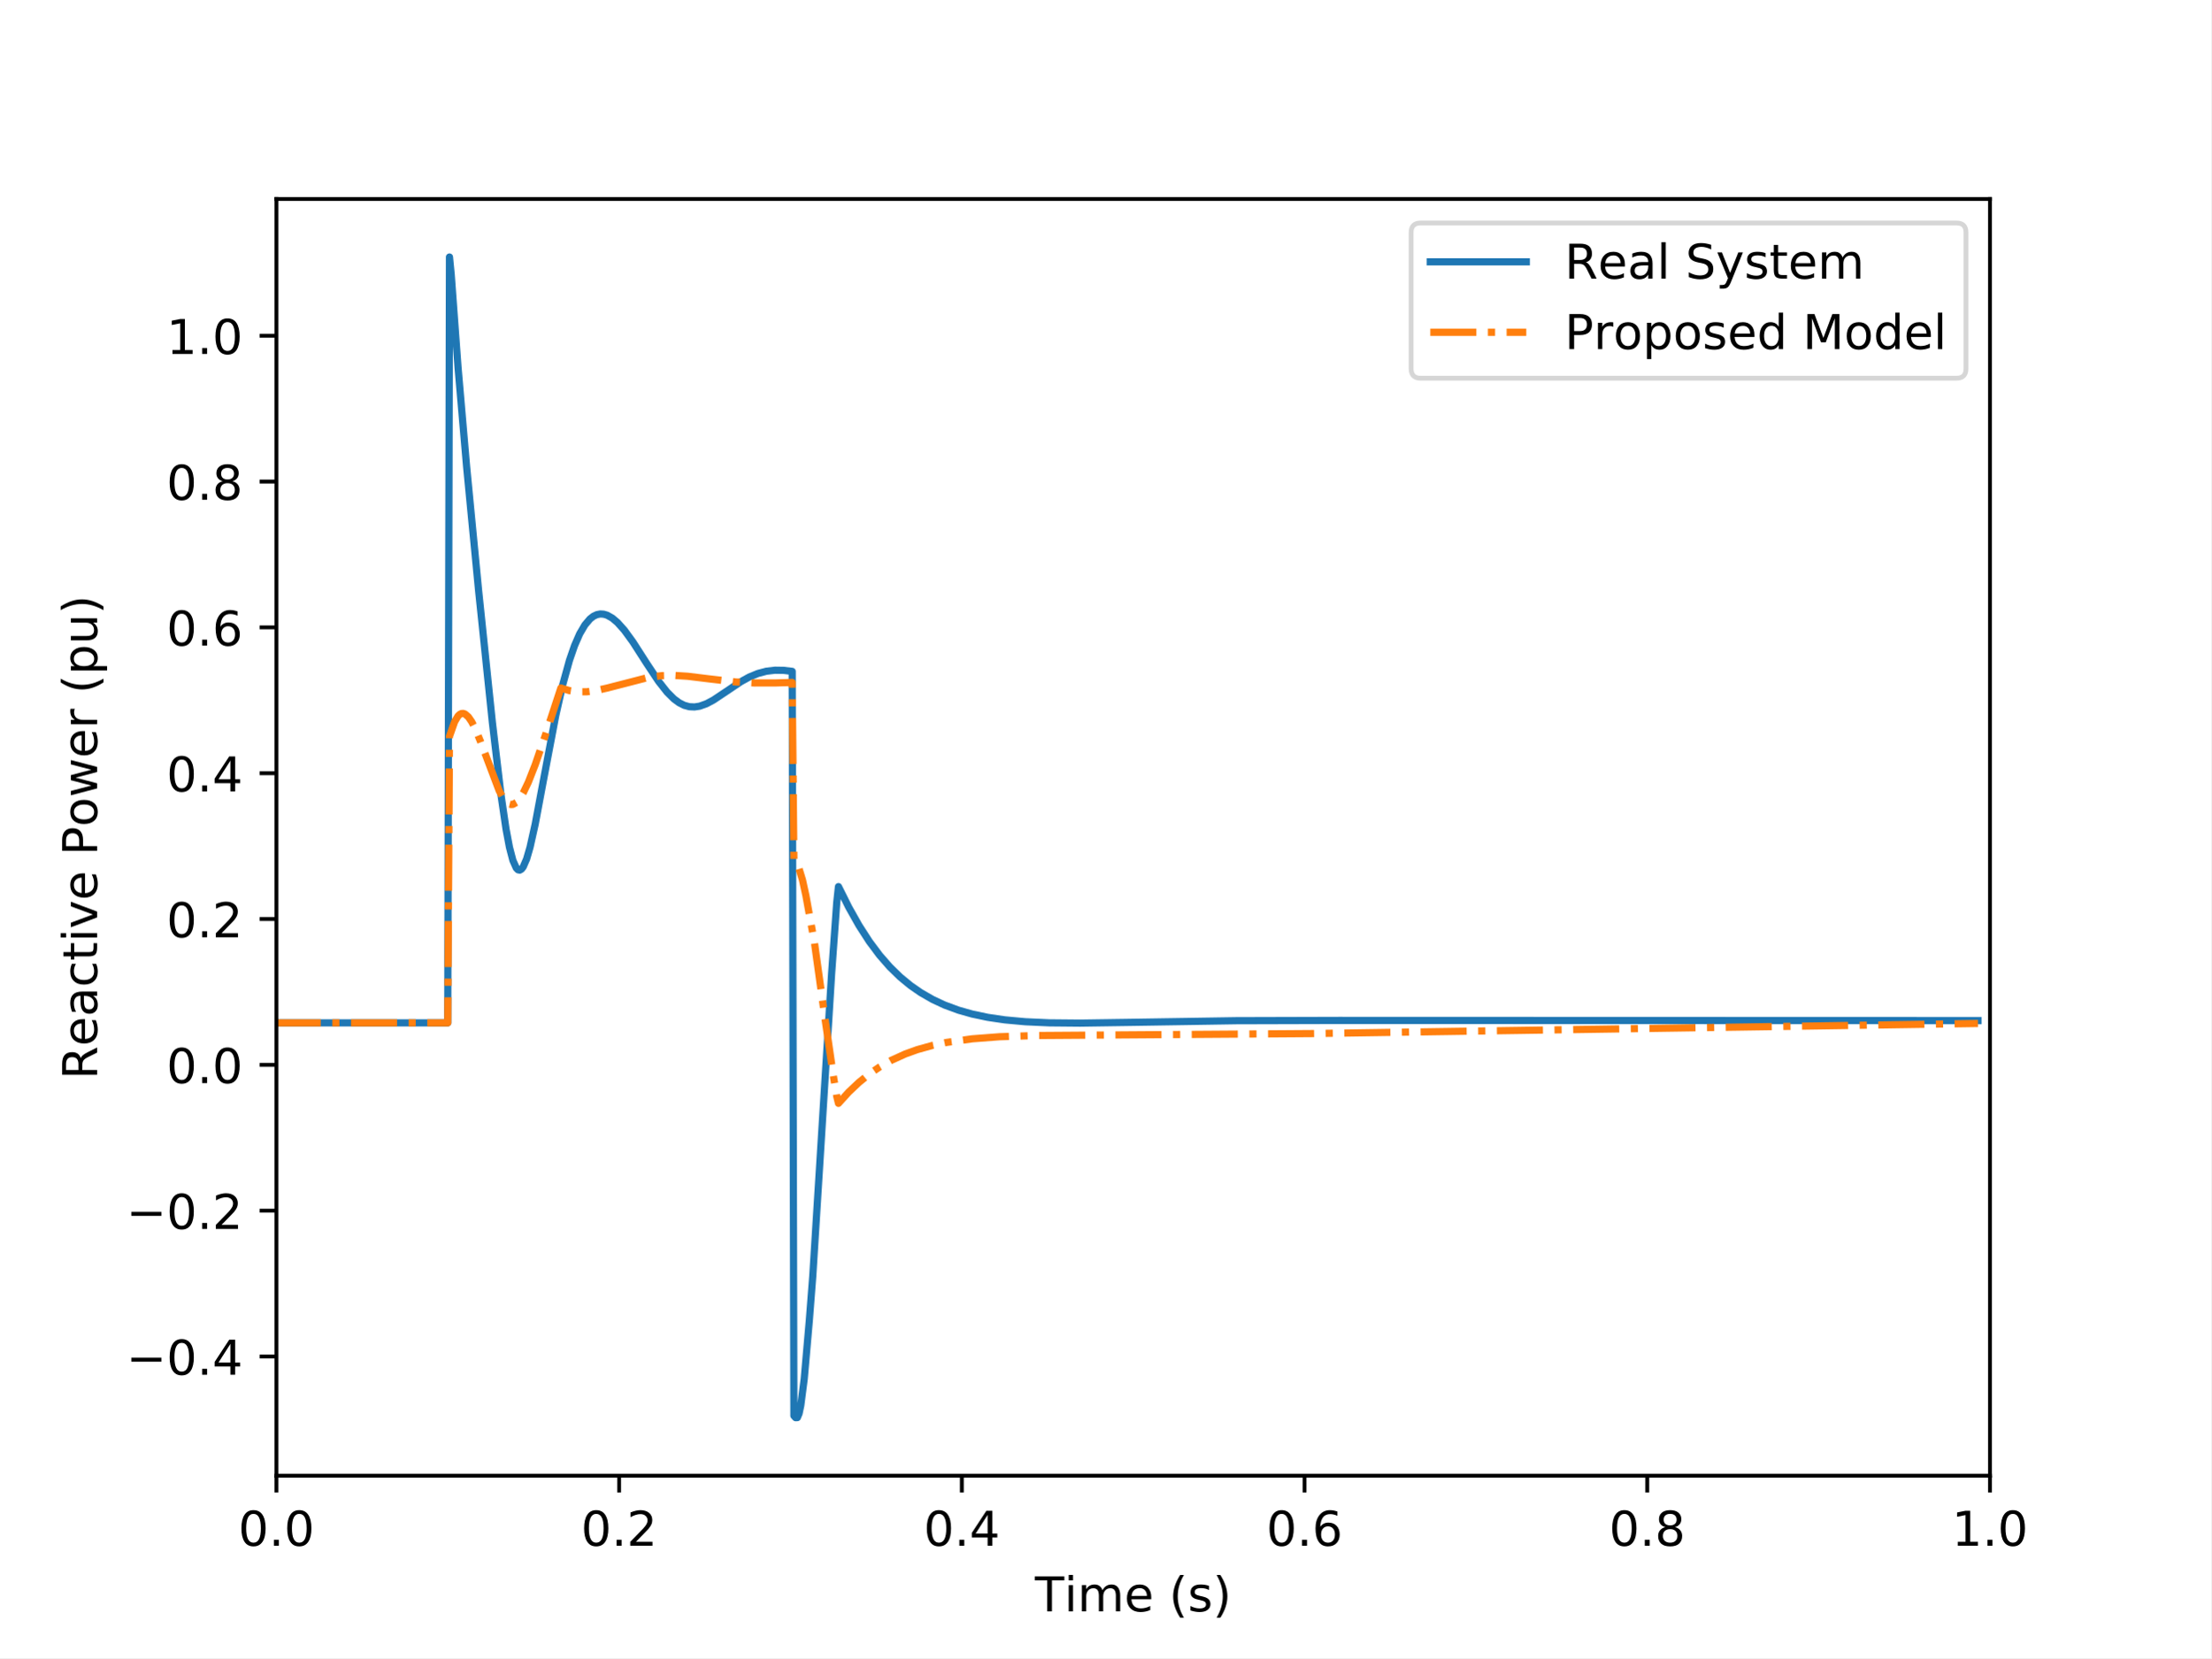
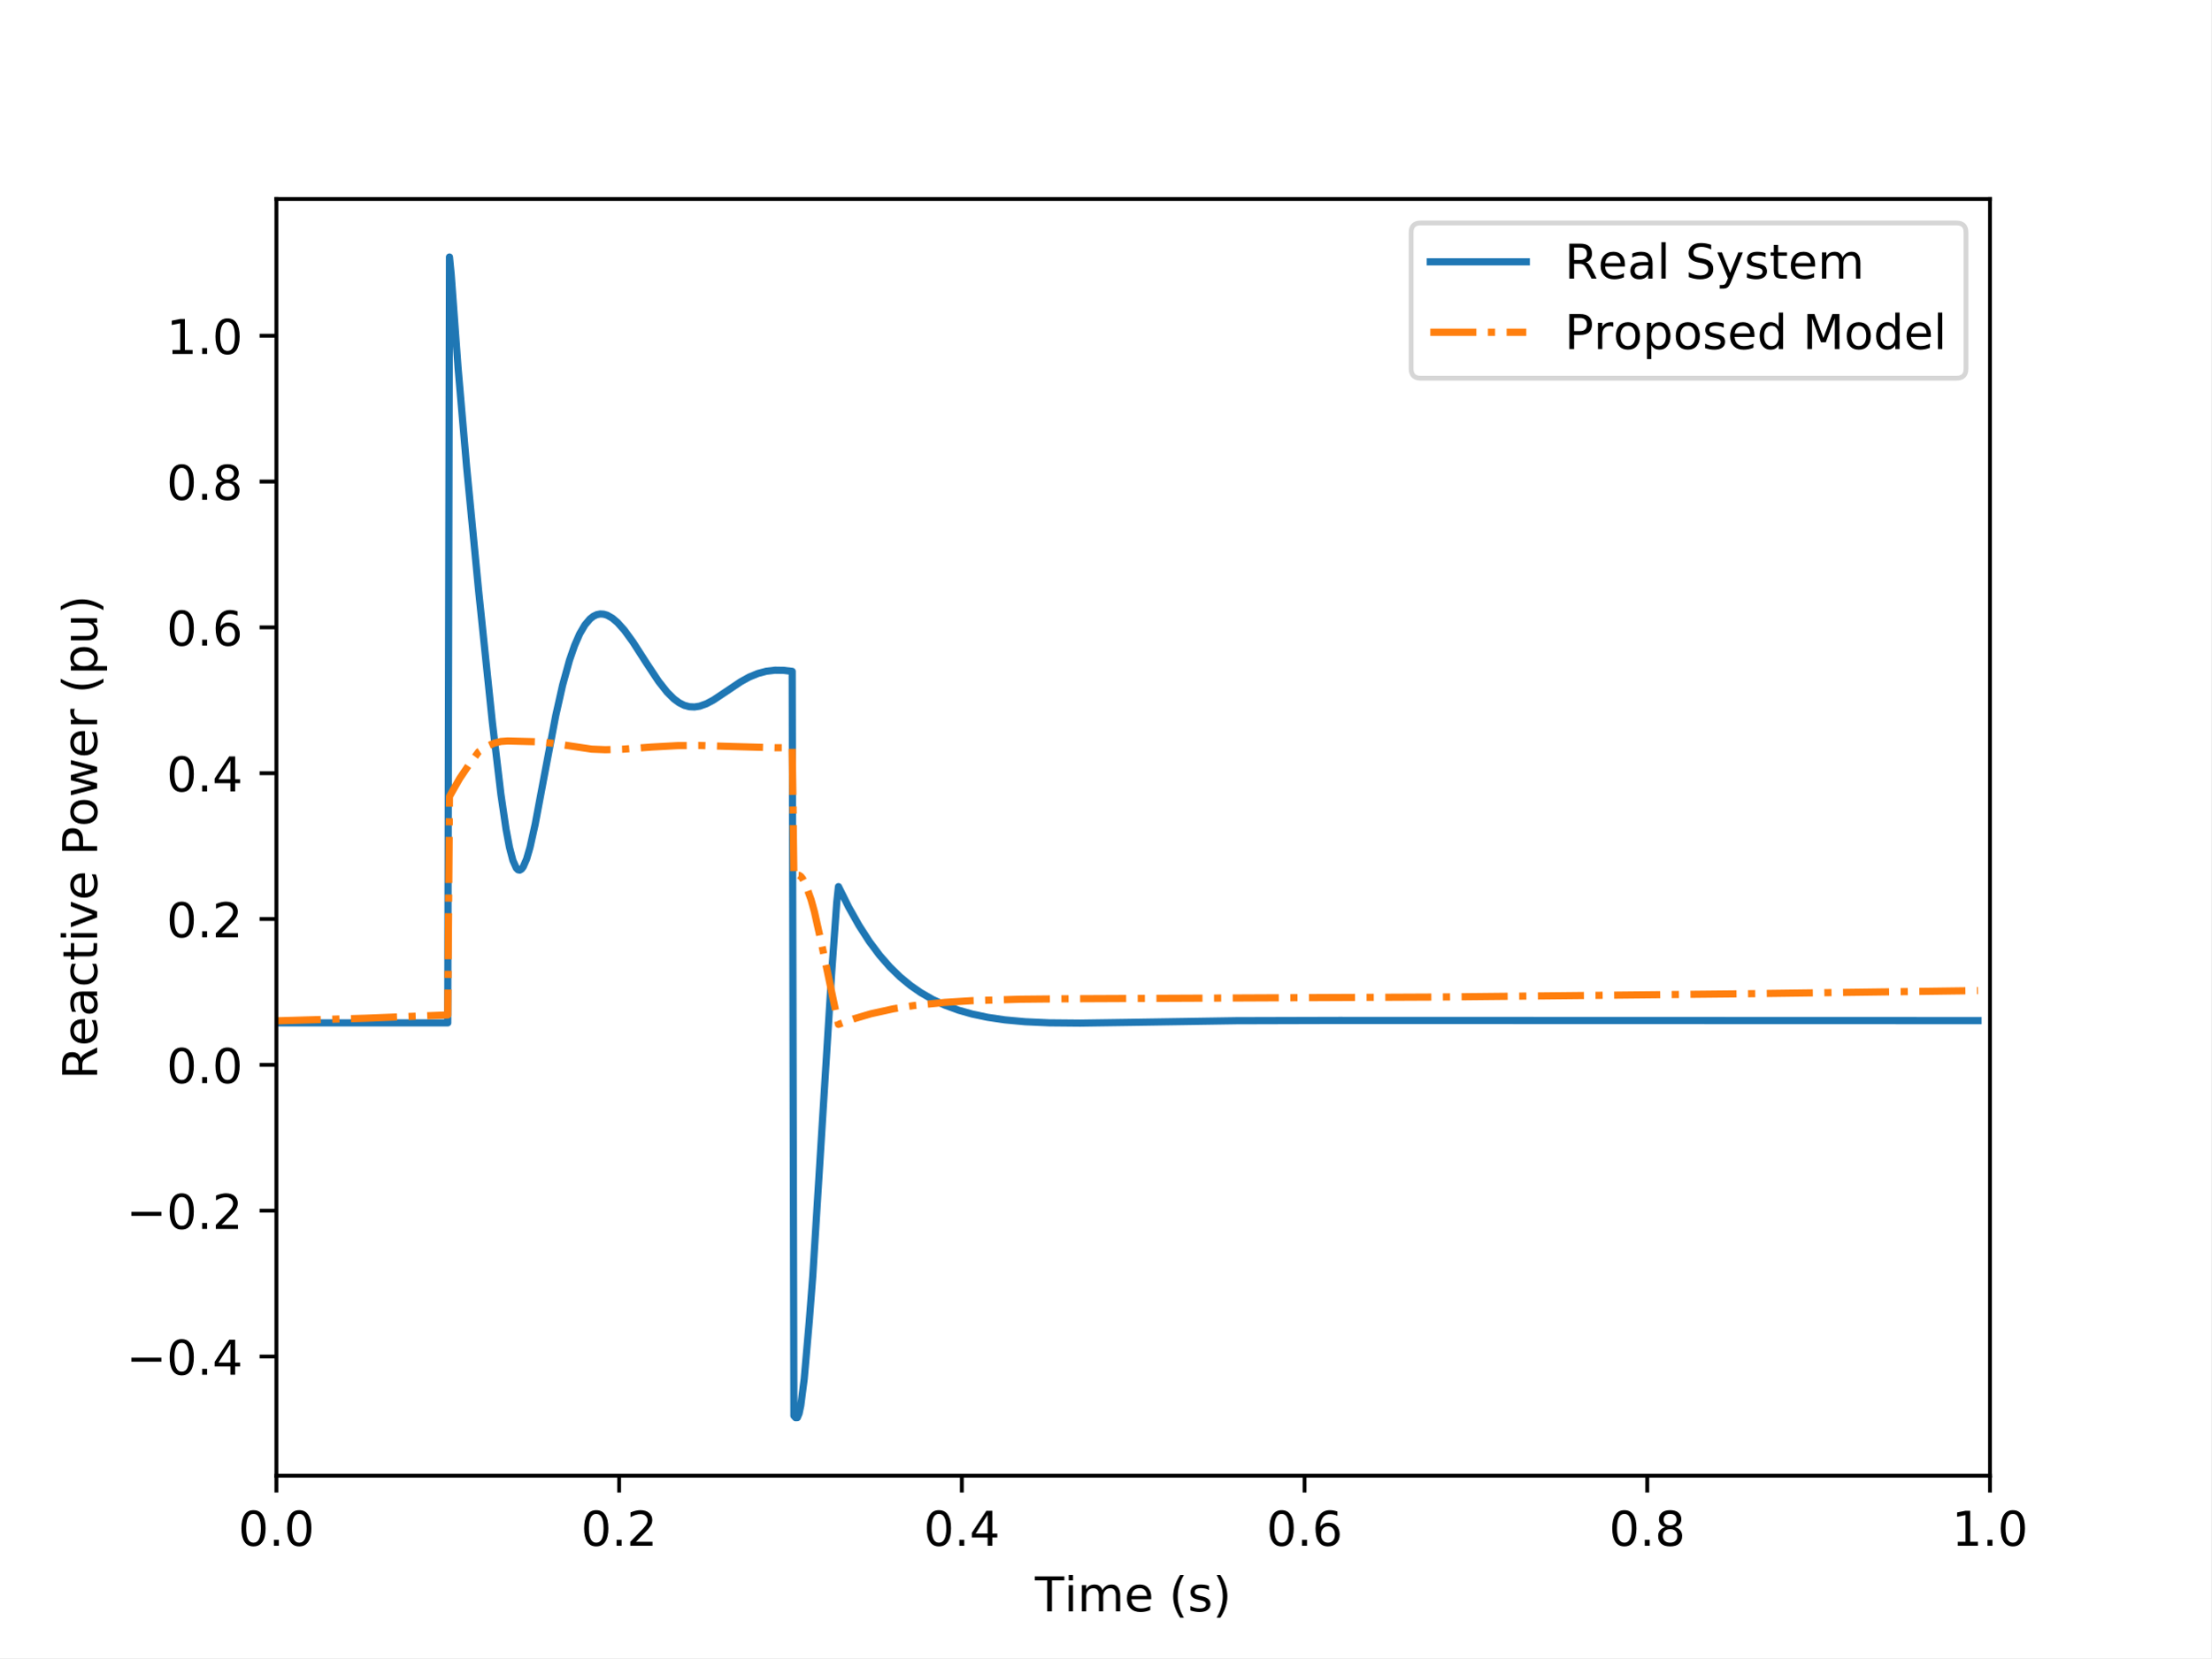
<svg xmlns="http://www.w3.org/2000/svg" xmlns:xlink="http://www.w3.org/1999/xlink" height="345.6pt" version="1.1" viewBox="0 0 460.8 345.6" width="460.8pt">
  <defs>
    <style type="text/css">
*{stroke-linecap:butt;stroke-linejoin:round;}
  </style>
  </defs>
  <g id="figure_1">
    <g id="patch_1">
      <path d="M 0 345.6  L 460.8 345.6  L 460.8 0  L 0 0  z " style="fill:#ffffff;" />
    </g>
    <g id="axes_1">
      <g id="patch_2">
        <path d="M 57.6 307.584  L 414.72 307.584  L 414.72 41.472  L 57.6 41.472  z " style="fill:#ffffff;" />
      </g>
      <g id="matplotlib.axis_1">
        <g id="xtick_1">
          <g id="line2d_1">
            <defs>
-               <path d="M 0 0  L 0 3.5  " id="m3e9c2911f7" style="stroke:#000000;stroke-width:0.8;" />
-             </defs>
-             <g>
-               <use style="stroke:#000000;stroke-width:0.8;" x="57.6" xlink:href="#m3e9c2911f7" y="307.584" />
+               <path d="M 0 0  L 0 3.5  " id="ma7cac6c1d3" style="stroke:#000000;stroke-width:0.8;" />
+             </defs>
+             <g>
+               <use style="stroke:#000000;stroke-width:0.8;" x="57.6" xlink:href="#ma7cac6c1d3" y="307.584" />
            </g>
          </g>
          <g id="text_1">
            <defs>
              <path d="M 31.781 66.406  Q 24.172 66.406 20.328 58.906  Q 16.5 51.422 16.5 36.375  Q 16.5 21.391 20.328 13.891  Q 24.172 6.391 31.781 6.391  Q 39.453 6.391 43.281 13.891  Q 47.125 21.391 47.125 36.375  Q 47.125 51.422 43.281 58.906  Q 39.453 66.406 31.781 66.406  z M 31.781 74.219  Q 44.047 74.219 50.516 64.516  Q 56.984 54.828 56.984 36.375  Q 56.984 17.969 50.516 8.266  Q 44.047 -1.422 31.781 -1.422  Q 19.531 -1.422 13.062 8.266  Q 6.594 17.969 6.594 36.375  Q 6.594 54.828 13.062 64.516  Q 19.531 74.219 31.781 74.219  z " id="DejaVuSans-48" />
              <path d="M 10.688 12.406  L 21 12.406  L 21 0  L 10.688 0  z " id="DejaVuSans-46" />
            </defs>
            <g transform="translate(49.64844 322.1824)scale(0.1 -0.1)">
              <use xlink:href="#DejaVuSans-48" />
              <use x="63.623" xlink:href="#DejaVuSans-46" />
              <use x="95.41" xlink:href="#DejaVuSans-48" />
            </g>
          </g>
        </g>
        <g id="xtick_2">
          <g id="line2d_2">
            <g>
-               <use style="stroke:#000000;stroke-width:0.8;" x="129.024" xlink:href="#m3e9c2911f7" y="307.584" />
+               <use style="stroke:#000000;stroke-width:0.8;" x="129.024" xlink:href="#ma7cac6c1d3" y="307.584" />
            </g>
          </g>
          <g id="text_2">
            <defs>
              <path d="M 19.188 8.297  L 53.609 8.297  L 53.609 0  L 7.328 0  L 7.328 8.297  Q 12.938 14.109 22.625 23.891  Q 32.328 33.688 34.812 36.531  Q 39.547 41.844 41.422 45.531  Q 43.312 49.219 43.312 52.781  Q 43.312 58.594 39.234 62.25  Q 35.156 65.922 28.609 65.922  Q 23.969 65.922 18.812 64.312  Q 13.672 62.703 7.812 59.422  L 7.812 69.391  Q 13.766 71.781 18.938 73  Q 24.125 74.219 28.422 74.219  Q 39.75 74.219 46.484 68.547  Q 53.219 62.891 53.219 53.422  Q 53.219 48.922 51.531 44.891  Q 49.859 40.875 45.406 35.406  Q 44.188 33.984 37.641 27.219  Q 31.109 20.453 19.188 8.297  z " id="DejaVuSans-50" />
            </defs>
            <g transform="translate(121.0724 322.1824)scale(0.1 -0.1)">
              <use xlink:href="#DejaVuSans-48" />
              <use x="63.623" xlink:href="#DejaVuSans-46" />
              <use x="95.41" xlink:href="#DejaVuSans-50" />
            </g>
          </g>
        </g>
        <g id="xtick_3">
          <g id="line2d_3">
            <g>
-               <use style="stroke:#000000;stroke-width:0.8;" x="200.448" xlink:href="#m3e9c2911f7" y="307.584" />
+               <use style="stroke:#000000;stroke-width:0.8;" x="200.448" xlink:href="#ma7cac6c1d3" y="307.584" />
            </g>
          </g>
          <g id="text_3">
            <defs>
              <path d="M 37.797 64.312  L 12.891 25.391  L 37.797 25.391  z M 35.203 72.906  L 47.609 72.906  L 47.609 25.391  L 58.016 25.391  L 58.016 17.188  L 47.609 17.188  L 47.609 0  L 37.797 0  L 37.797 17.188  L 4.891 17.188  L 4.891 26.703  z " id="DejaVuSans-52" />
            </defs>
            <g transform="translate(192.4964 322.1824)scale(0.1 -0.1)">
              <use xlink:href="#DejaVuSans-48" />
              <use x="63.623" xlink:href="#DejaVuSans-46" />
              <use x="95.41" xlink:href="#DejaVuSans-52" />
            </g>
          </g>
        </g>
        <g id="xtick_4">
          <g id="line2d_4">
            <g>
-               <use style="stroke:#000000;stroke-width:0.8;" x="271.872" xlink:href="#m3e9c2911f7" y="307.584" />
+               <use style="stroke:#000000;stroke-width:0.8;" x="271.872" xlink:href="#ma7cac6c1d3" y="307.584" />
            </g>
          </g>
          <g id="text_4">
            <defs>
              <path d="M 33.016 40.375  Q 26.375 40.375 22.484 35.828  Q 18.609 31.297 18.609 23.391  Q 18.609 15.531 22.484 10.953  Q 26.375 6.391 33.016 6.391  Q 39.656 6.391 43.531 10.953  Q 47.406 15.531 47.406 23.391  Q 47.406 31.297 43.531 35.828  Q 39.656 40.375 33.016 40.375  z M 52.594 71.297  L 52.594 62.312  Q 48.875 64.062 45.094 64.984  Q 41.312 65.922 37.594 65.922  Q 27.828 65.922 22.672 59.328  Q 17.531 52.734 16.797 39.406  Q 19.672 43.656 24.016 45.922  Q 28.375 48.188 33.594 48.188  Q 44.578 48.188 50.953 41.516  Q 57.328 34.859 57.328 23.391  Q 57.328 12.156 50.688 5.359  Q 44.047 -1.422 33.016 -1.422  Q 20.359 -1.422 13.672 8.266  Q 6.984 17.969 6.984 36.375  Q 6.984 53.656 15.188 63.938  Q 23.391 74.219 37.203 74.219  Q 40.922 74.219 44.703 73.484  Q 48.484 72.75 52.594 71.297  z " id="DejaVuSans-54" />
            </defs>
            <g transform="translate(263.9204 322.1824)scale(0.1 -0.1)">
              <use xlink:href="#DejaVuSans-48" />
              <use x="63.623" xlink:href="#DejaVuSans-46" />
              <use x="95.41" xlink:href="#DejaVuSans-54" />
            </g>
          </g>
        </g>
        <g id="xtick_5">
          <g id="line2d_5">
            <g>
-               <use style="stroke:#000000;stroke-width:0.8;" x="343.296" xlink:href="#m3e9c2911f7" y="307.584" />
+               <use style="stroke:#000000;stroke-width:0.8;" x="343.296" xlink:href="#ma7cac6c1d3" y="307.584" />
            </g>
          </g>
          <g id="text_5">
            <defs>
              <path d="M 31.781 34.625  Q 24.75 34.625 20.719 30.859  Q 16.703 27.094 16.703 20.516  Q 16.703 13.922 20.719 10.156  Q 24.75 6.391 31.781 6.391  Q 38.812 6.391 42.859 10.172  Q 46.922 13.969 46.922 20.516  Q 46.922 27.094 42.891 30.859  Q 38.875 34.625 31.781 34.625  z M 21.922 38.812  Q 15.578 40.375 12.031 44.719  Q 8.5 49.078 8.5 55.328  Q 8.5 64.062 14.719 69.141  Q 20.953 74.219 31.781 74.219  Q 42.672 74.219 48.875 69.141  Q 55.078 64.062 55.078 55.328  Q 55.078 49.078 51.531 44.719  Q 48 40.375 41.703 38.812  Q 48.828 37.156 52.797 32.312  Q 56.781 27.484 56.781 20.516  Q 56.781 9.906 50.312 4.234  Q 43.844 -1.422 31.781 -1.422  Q 19.734 -1.422 13.25 4.234  Q 6.781 9.906 6.781 20.516  Q 6.781 27.484 10.781 32.312  Q 14.797 37.156 21.922 38.812  z M 18.312 54.391  Q 18.312 48.734 21.844 45.562  Q 25.391 42.391 31.781 42.391  Q 38.141 42.391 41.719 45.562  Q 45.312 48.734 45.312 54.391  Q 45.312 60.062 41.719 63.234  Q 38.141 66.406 31.781 66.406  Q 25.391 66.406 21.844 63.234  Q 18.312 60.062 18.312 54.391  z " id="DejaVuSans-56" />
            </defs>
            <g transform="translate(335.3444 322.1824)scale(0.1 -0.1)">
              <use xlink:href="#DejaVuSans-48" />
              <use x="63.623" xlink:href="#DejaVuSans-46" />
              <use x="95.41" xlink:href="#DejaVuSans-56" />
            </g>
          </g>
        </g>
        <g id="xtick_6">
          <g id="line2d_6">
            <g>
-               <use style="stroke:#000000;stroke-width:0.8;" x="414.72" xlink:href="#m3e9c2911f7" y="307.584" />
+               <use style="stroke:#000000;stroke-width:0.8;" x="414.72" xlink:href="#ma7cac6c1d3" y="307.584" />
            </g>
          </g>
          <g id="text_6">
            <defs>
              <path d="M 12.406 8.297  L 28.516 8.297  L 28.516 63.922  L 10.984 60.406  L 10.984 69.391  L 28.422 72.906  L 38.281 72.906  L 38.281 8.297  L 54.391 8.297  L 54.391 0  L 12.406 0  z " id="DejaVuSans-49" />
            </defs>
            <g transform="translate(406.7684 322.1824)scale(0.1 -0.1)">
              <use xlink:href="#DejaVuSans-49" />
              <use x="63.623" xlink:href="#DejaVuSans-46" />
              <use x="95.41" xlink:href="#DejaVuSans-48" />
            </g>
          </g>
        </g>
        <g id="text_7">
          <defs>
            <path d="M -0.297 72.906  L 61.375 72.906  L 61.375 64.594  L 35.5 64.594  L 35.5 0  L 25.594 0  L 25.594 64.594  L -0.297 64.594  z " id="DejaVuSans-84" />
            <path d="M 9.422 54.688  L 18.406 54.688  L 18.406 0  L 9.422 0  z M 9.422 75.984  L 18.406 75.984  L 18.406 64.594  L 9.422 64.594  z " id="DejaVuSans-105" />
            <path d="M 52 44.188  Q 55.375 50.25 60.062 53.125  Q 64.75 56 71.094 56  Q 79.641 56 84.281 50.016  Q 88.922 44.047 88.922 33.016  L 88.922 0  L 79.891 0  L 79.891 32.719  Q 79.891 40.578 77.094 44.375  Q 74.312 48.188 68.609 48.188  Q 61.625 48.188 57.562 43.547  Q 53.516 38.922 53.516 30.906  L 53.516 0  L 44.484 0  L 44.484 32.719  Q 44.484 40.625 41.703 44.406  Q 38.922 48.188 33.109 48.188  Q 26.219 48.188 22.156 43.531  Q 18.109 38.875 18.109 30.906  L 18.109 0  L 9.078 0  L 9.078 54.688  L 18.109 54.688  L 18.109 46.188  Q 21.188 51.219 25.484 53.609  Q 29.781 56 35.688 56  Q 41.656 56 45.828 52.969  Q 50 49.953 52 44.188  z " id="DejaVuSans-109" />
            <path d="M 56.203 29.594  L 56.203 25.203  L 14.891 25.203  Q 15.484 15.922 20.484 11.062  Q 25.484 6.203 34.422 6.203  Q 39.594 6.203 44.453 7.469  Q 49.312 8.734 54.109 11.281  L 54.109 2.781  Q 49.266 0.734 44.188 -0.344  Q 39.109 -1.422 33.891 -1.422  Q 20.797 -1.422 13.156 6.188  Q 5.516 13.812 5.516 26.812  Q 5.516 40.234 12.766 48.109  Q 20.016 56 32.328 56  Q 43.359 56 49.781 48.891  Q 56.203 41.797 56.203 29.594  z M 47.219 32.234  Q 47.125 39.594 43.094 43.984  Q 39.062 48.391 32.422 48.391  Q 24.906 48.391 20.391 44.141  Q 15.875 39.891 15.188 32.172  z " id="DejaVuSans-101" />
            <path id="DejaVuSans-32" />
            <path d="M 31 75.875  Q 24.469 64.656 21.281 53.656  Q 18.109 42.672 18.109 31.391  Q 18.109 20.125 21.312 9.062  Q 24.516 -2 31 -13.188  L 23.188 -13.188  Q 15.875 -1.703 12.234 9.375  Q 8.594 20.453 8.594 31.391  Q 8.594 42.281 12.203 53.312  Q 15.828 64.359 23.188 75.875  z " id="DejaVuSans-40" />
            <path d="M 44.281 53.078  L 44.281 44.578  Q 40.484 46.531 36.375 47.5  Q 32.281 48.484 27.875 48.484  Q 21.188 48.484 17.844 46.438  Q 14.5 44.391 14.5 40.281  Q 14.5 37.156 16.891 35.375  Q 19.281 33.594 26.516 31.984  L 29.594 31.297  Q 39.156 29.25 43.188 25.516  Q 47.219 21.781 47.219 15.094  Q 47.219 7.469 41.188 3.016  Q 35.156 -1.422 24.609 -1.422  Q 20.219 -1.422 15.453 -0.562  Q 10.688 0.297 5.422 2  L 5.422 11.281  Q 10.406 8.688 15.234 7.391  Q 20.062 6.109 24.812 6.109  Q 31.156 6.109 34.562 8.281  Q 37.984 10.453 37.984 14.406  Q 37.984 18.062 35.516 20.016  Q 33.062 21.969 24.703 23.781  L 21.578 24.516  Q 13.234 26.266 9.516 29.906  Q 5.812 33.547 5.812 39.891  Q 5.812 47.609 11.281 51.797  Q 16.75 56 26.812 56  Q 31.781 56 36.172 55.266  Q 40.578 54.547 44.281 53.078  z " id="DejaVuSans-115" />
            <path d="M 8.016 75.875  L 15.828 75.875  Q 23.141 64.359 26.781 53.312  Q 30.422 42.281 30.422 31.391  Q 30.422 20.453 26.781 9.375  Q 23.141 -1.703 15.828 -13.188  L 8.016 -13.188  Q 14.5 -2 17.703 9.062  Q 20.906 20.125 20.906 31.391  Q 20.906 42.672 17.703 53.656  Q 14.5 64.656 8.016 75.875  z " id="DejaVuSans-41" />
          </defs>
          <g transform="translate(215.6772 335.8606)scale(0.1 -0.1)">
            <use xlink:href="#DejaVuSans-84" />
            <use x="61.037" xlink:href="#DejaVuSans-105" />
            <use x="88.82" xlink:href="#DejaVuSans-109" />
            <use x="186.232" xlink:href="#DejaVuSans-101" />
            <use x="247.756" xlink:href="#DejaVuSans-32" />
            <use x="279.543" xlink:href="#DejaVuSans-40" />
            <use x="318.557" xlink:href="#DejaVuSans-115" />
            <use x="370.656" xlink:href="#DejaVuSans-41" />
          </g>
        </g>
      </g>
      <g id="matplotlib.axis_2">
        <g id="ytick_1">
          <g id="line2d_7">
            <defs>
-               <path d="M 0 0  L -3.5 0  " id="mdaf13e601f" style="stroke:#000000;stroke-width:0.8;" />
-             </defs>
-             <g>
-               <use style="stroke:#000000;stroke-width:0.8;" x="57.6" xlink:href="#mdaf13e601f" y="282.737" />
+               <path d="M 0 0  L -3.5 0  " id="m12cd8d23fe" style="stroke:#000000;stroke-width:0.8;" />
+             </defs>
+             <g>
+               <use style="stroke:#000000;stroke-width:0.8;" x="57.6" xlink:href="#m12cd8d23fe" y="282.737" />
            </g>
          </g>
          <g id="text_8">
            <defs>
              <path d="M 10.594 35.5  L 73.188 35.5  L 73.188 27.203  L 10.594 27.203  z " id="DejaVuSans-8722" />
            </defs>
            <g transform="translate(26.31719 286.5366)scale(0.1 -0.1)">
              <use xlink:href="#DejaVuSans-8722" />
              <use x="83.789" xlink:href="#DejaVuSans-48" />
              <use x="147.412" xlink:href="#DejaVuSans-46" />
              <use x="179.199" xlink:href="#DejaVuSans-52" />
            </g>
          </g>
        </g>
        <g id="ytick_2">
          <g id="line2d_8">
            <g>
-               <use style="stroke:#000000;stroke-width:0.8;" x="57.6" xlink:href="#mdaf13e601f" y="252.343" />
+               <use style="stroke:#000000;stroke-width:0.8;" x="57.6" xlink:href="#m12cd8d23fe" y="252.343" />
            </g>
          </g>
          <g id="text_9">
            <g transform="translate(26.31719 256.1419)scale(0.1 -0.1)">
              <use xlink:href="#DejaVuSans-8722" />
              <use x="83.789" xlink:href="#DejaVuSans-48" />
              <use x="147.412" xlink:href="#DejaVuSans-46" />
              <use x="179.199" xlink:href="#DejaVuSans-50" />
            </g>
          </g>
        </g>
        <g id="ytick_3">
          <g id="line2d_9">
            <g>
-               <use style="stroke:#000000;stroke-width:0.8;" x="57.6" xlink:href="#mdaf13e601f" y="221.948" />
+               <use style="stroke:#000000;stroke-width:0.8;" x="57.6" xlink:href="#m12cd8d23fe" y="221.948" />
            </g>
          </g>
          <g id="text_10">
            <g transform="translate(34.69687 225.7472)scale(0.1 -0.1)">
              <use xlink:href="#DejaVuSans-48" />
              <use x="63.623" xlink:href="#DejaVuSans-46" />
              <use x="95.41" xlink:href="#DejaVuSans-48" />
            </g>
          </g>
        </g>
        <g id="ytick_4">
          <g id="line2d_10">
            <g>
-               <use style="stroke:#000000;stroke-width:0.8;" x="57.6" xlink:href="#mdaf13e601f" y="191.553" />
+               <use style="stroke:#000000;stroke-width:0.8;" x="57.6" xlink:href="#m12cd8d23fe" y="191.553" />
            </g>
          </g>
          <g id="text_11">
            <g transform="translate(34.69687 195.3525)scale(0.1 -0.1)">
              <use xlink:href="#DejaVuSans-48" />
              <use x="63.623" xlink:href="#DejaVuSans-46" />
              <use x="95.41" xlink:href="#DejaVuSans-50" />
            </g>
          </g>
        </g>
        <g id="ytick_5">
          <g id="line2d_11">
            <g>
-               <use style="stroke:#000000;stroke-width:0.8;" x="57.6" xlink:href="#mdaf13e601f" y="161.159" />
+               <use style="stroke:#000000;stroke-width:0.8;" x="57.6" xlink:href="#m12cd8d23fe" y="161.159" />
            </g>
          </g>
          <g id="text_12">
            <g transform="translate(34.69687 164.9578)scale(0.1 -0.1)">
              <use xlink:href="#DejaVuSans-48" />
              <use x="63.623" xlink:href="#DejaVuSans-46" />
              <use x="95.41" xlink:href="#DejaVuSans-52" />
            </g>
          </g>
        </g>
        <g id="ytick_6">
          <g id="line2d_12">
            <g>
-               <use style="stroke:#000000;stroke-width:0.8;" x="57.6" xlink:href="#mdaf13e601f" y="130.764" />
+               <use style="stroke:#000000;stroke-width:0.8;" x="57.6" xlink:href="#m12cd8d23fe" y="130.764" />
            </g>
          </g>
          <g id="text_13">
            <g transform="translate(34.69687 134.563)scale(0.1 -0.1)">
              <use xlink:href="#DejaVuSans-48" />
              <use x="63.623" xlink:href="#DejaVuSans-46" />
              <use x="95.41" xlink:href="#DejaVuSans-54" />
            </g>
          </g>
        </g>
        <g id="ytick_7">
          <g id="line2d_13">
            <g>
-               <use style="stroke:#000000;stroke-width:0.8;" x="57.6" xlink:href="#mdaf13e601f" y="100.369" />
+               <use style="stroke:#000000;stroke-width:0.8;" x="57.6" xlink:href="#m12cd8d23fe" y="100.369" />
            </g>
          </g>
          <g id="text_14">
            <g transform="translate(34.69687 104.1683)scale(0.1 -0.1)">
              <use xlink:href="#DejaVuSans-48" />
              <use x="63.623" xlink:href="#DejaVuSans-46" />
              <use x="95.41" xlink:href="#DejaVuSans-56" />
            </g>
          </g>
        </g>
        <g id="ytick_8">
          <g id="line2d_14">
            <g>
-               <use style="stroke:#000000;stroke-width:0.8;" x="57.6" xlink:href="#mdaf13e601f" y="69.974" />
+               <use style="stroke:#000000;stroke-width:0.8;" x="57.6" xlink:href="#m12cd8d23fe" y="69.974" />
            </g>
          </g>
          <g id="text_15">
            <g transform="translate(34.69687 73.77361)scale(0.1 -0.1)">
              <use xlink:href="#DejaVuSans-49" />
              <use x="63.623" xlink:href="#DejaVuSans-46" />
              <use x="95.41" xlink:href="#DejaVuSans-48" />
            </g>
          </g>
        </g>
        <g id="text_16">
          <defs>
            <path d="M 44.391 34.188  Q 47.562 33.109 50.562 29.594  Q 53.562 26.078 56.594 19.922  L 66.609 0  L 56 0  L 46.688 18.703  Q 43.062 26.031 39.672 28.422  Q 36.281 30.812 30.422 30.812  L 19.672 30.812  L 19.672 0  L 9.812 0  L 9.812 72.906  L 32.078 72.906  Q 44.578 72.906 50.734 67.672  Q 56.891 62.453 56.891 51.906  Q 56.891 45.016 53.688 40.469  Q 50.484 35.938 44.391 34.188  z M 19.672 64.797  L 19.672 38.922  L 32.078 38.922  Q 39.203 38.922 42.844 42.219  Q 46.484 45.516 46.484 51.906  Q 46.484 58.297 42.844 61.547  Q 39.203 64.797 32.078 64.797  z " id="DejaVuSans-82" />
            <path d="M 34.281 27.484  Q 23.391 27.484 19.188 25  Q 14.984 22.516 14.984 16.5  Q 14.984 11.719 18.141 8.906  Q 21.297 6.109 26.703 6.109  Q 34.188 6.109 38.703 11.406  Q 43.219 16.703 43.219 25.484  L 43.219 27.484  z M 52.203 31.203  L 52.203 0  L 43.219 0  L 43.219 8.297  Q 40.141 3.328 35.547 0.953  Q 30.953 -1.422 24.312 -1.422  Q 15.922 -1.422 10.953 3.297  Q 6 8.016 6 15.922  Q 6 25.141 12.172 29.828  Q 18.359 34.516 30.609 34.516  L 43.219 34.516  L 43.219 35.406  Q 43.219 41.609 39.141 45  Q 35.062 48.391 27.688 48.391  Q 23 48.391 18.547 47.266  Q 14.109 46.141 10.016 43.891  L 10.016 52.203  Q 14.938 54.109 19.578 55.047  Q 24.219 56 28.609 56  Q 40.484 56 46.344 49.844  Q 52.203 43.703 52.203 31.203  z " id="DejaVuSans-97" />
            <path d="M 48.781 52.594  L 48.781 44.188  Q 44.969 46.297 41.141 47.344  Q 37.312 48.391 33.406 48.391  Q 24.656 48.391 19.812 42.844  Q 14.984 37.312 14.984 27.297  Q 14.984 17.281 19.812 11.734  Q 24.656 6.203 33.406 6.203  Q 37.312 6.203 41.141 7.25  Q 44.969 8.297 48.781 10.406  L 48.781 2.094  Q 45.016 0.344 40.984 -0.531  Q 36.969 -1.422 32.422 -1.422  Q 20.062 -1.422 12.781 6.344  Q 5.516 14.109 5.516 27.297  Q 5.516 40.672 12.859 48.328  Q 20.219 56 33.016 56  Q 37.156 56 41.109 55.141  Q 45.062 54.297 48.781 52.594  z " id="DejaVuSans-99" />
            <path d="M 18.312 70.219  L 18.312 54.688  L 36.812 54.688  L 36.812 47.703  L 18.312 47.703  L 18.312 18.016  Q 18.312 11.328 20.141 9.422  Q 21.969 7.516 27.594 7.516  L 36.812 7.516  L 36.812 0  L 27.594 0  Q 17.188 0 13.234 3.875  Q 9.281 7.766 9.281 18.016  L 9.281 47.703  L 2.688 47.703  L 2.688 54.688  L 9.281 54.688  L 9.281 70.219  z " id="DejaVuSans-116" />
            <path d="M 2.984 54.688  L 12.5 54.688  L 29.594 8.797  L 46.688 54.688  L 56.203 54.688  L 35.688 0  L 23.484 0  z " id="DejaVuSans-118" />
            <path d="M 19.672 64.797  L 19.672 37.406  L 32.078 37.406  Q 38.969 37.406 42.719 40.969  Q 46.484 44.531 46.484 51.125  Q 46.484 57.672 42.719 61.234  Q 38.969 64.797 32.078 64.797  z M 9.812 72.906  L 32.078 72.906  Q 44.344 72.906 50.609 67.359  Q 56.891 61.812 56.891 51.125  Q 56.891 40.328 50.609 34.812  Q 44.344 29.297 32.078 29.297  L 19.672 29.297  L 19.672 0  L 9.812 0  z " id="DejaVuSans-80" />
            <path d="M 30.609 48.391  Q 23.391 48.391 19.188 42.75  Q 14.984 37.109 14.984 27.297  Q 14.984 17.484 19.156 11.844  Q 23.344 6.203 30.609 6.203  Q 37.797 6.203 41.984 11.859  Q 46.188 17.531 46.188 27.297  Q 46.188 37.016 41.984 42.703  Q 37.797 48.391 30.609 48.391  z M 30.609 56  Q 42.328 56 49.016 48.375  Q 55.719 40.766 55.719 27.297  Q 55.719 13.875 49.016 6.219  Q 42.328 -1.422 30.609 -1.422  Q 18.844 -1.422 12.172 6.219  Q 5.516 13.875 5.516 27.297  Q 5.516 40.766 12.172 48.375  Q 18.844 56 30.609 56  z " id="DejaVuSans-111" />
            <path d="M 4.203 54.688  L 13.188 54.688  L 24.422 12.016  L 35.594 54.688  L 46.188 54.688  L 57.422 12.016  L 68.609 54.688  L 77.594 54.688  L 63.281 0  L 52.688 0  L 40.922 44.828  L 29.109 0  L 18.5 0  z " id="DejaVuSans-119" />
            <path d="M 41.109 46.297  Q 39.594 47.172 37.812 47.578  Q 36.031 48 33.891 48  Q 26.266 48 22.188 43.047  Q 18.109 38.094 18.109 28.812  L 18.109 0  L 9.078 0  L 9.078 54.688  L 18.109 54.688  L 18.109 46.188  Q 20.953 51.172 25.484 53.578  Q 30.031 56 36.531 56  Q 37.453 56 38.578 55.875  Q 39.703 55.766 41.062 55.516  z " id="DejaVuSans-114" />
            <path d="M 18.109 8.203  L 18.109 -20.797  L 9.078 -20.797  L 9.078 54.688  L 18.109 54.688  L 18.109 46.391  Q 20.953 51.266 25.266 53.625  Q 29.594 56 35.594 56  Q 45.562 56 51.781 48.094  Q 58.016 40.188 58.016 27.297  Q 58.016 14.406 51.781 6.484  Q 45.562 -1.422 35.594 -1.422  Q 29.594 -1.422 25.266 0.953  Q 20.953 3.328 18.109 8.203  z M 48.688 27.297  Q 48.688 37.203 44.609 42.844  Q 40.531 48.484 33.406 48.484  Q 26.266 48.484 22.188 42.844  Q 18.109 37.203 18.109 27.297  Q 18.109 17.391 22.188 11.75  Q 26.266 6.109 33.406 6.109  Q 40.531 6.109 44.609 11.75  Q 48.688 17.391 48.688 27.297  z " id="DejaVuSans-112" />
            <path d="M 8.5 21.578  L 8.5 54.688  L 17.484 54.688  L 17.484 21.922  Q 17.484 14.156 20.5 10.266  Q 23.531 6.391 29.594 6.391  Q 36.859 6.391 41.078 11.031  Q 45.312 15.672 45.312 23.688  L 45.312 54.688  L 54.297 54.688  L 54.297 0  L 45.312 0  L 45.312 8.406  Q 42.047 3.422 37.719 1  Q 33.406 -1.422 27.688 -1.422  Q 18.266 -1.422 13.375 4.438  Q 8.5 10.297 8.5 21.578  z M 31.109 56  z " id="DejaVuSans-117" />
          </defs>
          <g transform="translate(20.2375 224.9897)rotate(-90)scale(0.1 -0.1)">
            <use xlink:href="#DejaVuSans-82" />
            <use x="69.42" xlink:href="#DejaVuSans-101" />
            <use x="130.943" xlink:href="#DejaVuSans-97" />
            <use x="192.223" xlink:href="#DejaVuSans-99" />
            <use x="247.203" xlink:href="#DejaVuSans-116" />
            <use x="286.412" xlink:href="#DejaVuSans-105" />
            <use x="314.195" xlink:href="#DejaVuSans-118" />
            <use x="373.375" xlink:href="#DejaVuSans-101" />
            <use x="434.898" xlink:href="#DejaVuSans-32" />
            <use x="466.686" xlink:href="#DejaVuSans-80" />
            <use x="526.941" xlink:href="#DejaVuSans-111" />
            <use x="588.123" xlink:href="#DejaVuSans-119" />
            <use x="669.91" xlink:href="#DejaVuSans-101" />
            <use x="731.434" xlink:href="#DejaVuSans-114" />
            <use x="772.547" xlink:href="#DejaVuSans-32" />
            <use x="804.334" xlink:href="#DejaVuSans-40" />
            <use x="843.348" xlink:href="#DejaVuSans-112" />
            <use x="906.824" xlink:href="#DejaVuSans-117" />
            <use x="970.203" xlink:href="#DejaVuSans-41" />
          </g>
        </g>
      </g>
      <g id="line2d_15">
-         <path clip-path="url(#p3cf07cdd69)" d="M 57.243 213.195  L 93.312 213.195  L 93.669 53.568  L 94.026 57.2  L 95.455 76.616  L 97.24 97.289  L 99.74 123.111  L 102.597 150.495  L 104.383 165.527  L 105.454 172.817  L 106.168 176.599  L 106.883 179.338  L 107.597 180.932  L 107.954 181.292  L 108.311 181.364  L 108.668 181.16  L 109.025 180.694  L 109.74 179.049  L 110.454 176.597  L 111.525 171.812  L 113.311 162.308  L 115.811 149.161  L 117.239 142.825  L 118.668 137.648  L 119.739 134.55  L 120.81 132.103  L 121.882 130.271  L 122.953 129.004  L 123.667 128.45  L 124.381 128.111  L 125.096 127.969  L 125.81 128.013  L 126.524 128.224  L 127.596 128.829  L 128.667 129.734  L 130.095 131.326  L 131.881 133.778  L 134.738 138.227  L 137.238 141.998  L 139.023 144.264  L 140.452 145.679  L 141.523 146.468  L 142.595 147.008  L 143.666 147.299  L 144.737 147.351  L 145.809 147.185  L 147.237 146.675  L 148.666 145.916  L 151.165 144.249  L 154.38 142.088  L 156.165 141.106  L 157.951 140.37  L 159.736 139.901  L 161.522 139.693  L 163.308 139.722  L 165.093 139.933  L 165.45 295.084  L 165.807 295.488  L 166.164 295.478  L 166.522 294.627  L 166.879 292.969  L 167.593 287.45  L 168.664 275.227  L 169.379 265.971  L 170.807 243.094  L 173.307 202.99  L 174.378 188.087  L 174.735 184.794  L 176.878 189.095  L 179.021 192.906  L 181.164 196.231  L 183.306 199.098  L 185.449 201.55  L 187.592 203.637  L 189.734 205.402  L 191.877 206.89  L 194.377 208.327  L 196.877 209.491  L 199.734 210.545  L 202.591 211.357  L 205.805 212.038  L 209.376 212.567  L 213.661 212.964  L 218.661 213.192  L 225.089 213.253  L 235.803 213.093  L 257.587 212.748  L 279.014 212.687  L 412.22 212.728  L 412.22 212.728  " style="fill:none;stroke:#1f77b4;stroke-linecap:square;stroke-width:1.5;" />
+         <path clip-path="url(#p734c6eb713)" d="M 57.243 213.195  L 93.312 213.195  L 93.669 53.568  L 94.026 57.2  L 95.455 76.616  L 97.24 97.289  L 99.74 123.111  L 102.597 150.495  L 104.383 165.527  L 105.454 172.817  L 106.168 176.599  L 106.883 179.338  L 107.597 180.932  L 107.954 181.292  L 108.311 181.364  L 108.668 181.16  L 109.025 180.694  L 109.74 179.049  L 110.454 176.597  L 111.525 171.812  L 113.311 162.308  L 115.811 149.161  L 117.239 142.825  L 118.668 137.648  L 119.739 134.55  L 120.81 132.103  L 121.882 130.271  L 122.953 129.004  L 123.667 128.45  L 124.381 128.111  L 125.096 127.969  L 125.81 128.013  L 126.524 128.224  L 127.596 128.829  L 128.667 129.734  L 130.095 131.326  L 131.881 133.778  L 134.738 138.227  L 137.238 141.998  L 139.023 144.264  L 140.452 145.679  L 141.523 146.468  L 142.595 147.008  L 143.666 147.299  L 144.737 147.351  L 145.809 147.185  L 147.237 146.675  L 148.666 145.916  L 151.165 144.249  L 154.38 142.088  L 156.165 141.106  L 157.951 140.37  L 159.736 139.901  L 161.522 139.693  L 163.308 139.722  L 165.093 139.933  L 165.45 295.084  L 165.807 295.488  L 166.164 295.478  L 166.522 294.627  L 166.879 292.969  L 167.593 287.45  L 168.664 275.227  L 169.379 265.971  L 170.807 243.094  L 173.307 202.99  L 174.378 188.087  L 174.735 184.794  L 176.878 189.095  L 179.021 192.906  L 181.164 196.231  L 183.306 199.098  L 185.449 201.55  L 187.592 203.637  L 189.734 205.402  L 191.877 206.89  L 194.377 208.327  L 196.877 209.491  L 199.734 210.545  L 202.591 211.357  L 205.805 212.038  L 209.376 212.567  L 213.661 212.964  L 218.661 213.192  L 225.089 213.253  L 235.803 213.093  L 257.587 212.748  L 279.014 212.687  L 412.22 212.728  L 412.22 212.728  " style="fill:none;stroke:#1f77b4;stroke-linecap:square;stroke-width:1.5;" />
      </g>
      <g id="line2d_16">
-         <path clip-path="url(#p3cf07cdd69)" d="M 57.243 213.195  L 93.312 213.195  L 93.669 153.465  L 94.74 150.43  L 95.455 149.232  L 95.812 148.896  L 96.169 148.721  L 96.526 148.698  L 96.883 148.812  L 97.597 149.416  L 98.312 150.46  L 99.026 151.857  L 100.097 154.451  L 104.026 164.828  L 104.74 166.137  L 105.454 167.077  L 106.168 167.595  L 106.525 167.684  L 106.883 167.657  L 107.597 167.265  L 108.311 166.455  L 109.025 165.289  L 110.097 163.042  L 111.525 159.413  L 113.668 153.178  L 116.882 143.397  L 118.668 143.94  L 120.453 144.195  L 122.239 144.19  L 124.024 143.973  L 126.524 143.415  L 135.452 141.112  L 137.952 140.827  L 140.452 140.774  L 143.309 140.951  L 147.594 141.478  L 153.308 142.14  L 157.236 142.35  L 161.522 142.347  L 165.093 142.239  L 165.45 179.425  L 166.164 180.318  L 166.522 181.072  L 167.236 183.401  L 167.95 186.683  L 169.736 196.484  L 171.878 211.941  L 173.664 224.194  L 174.378 228.532  L 174.735 229.971  L 176.878 227.613  L 179.021 225.591  L 181.164 223.858  L 183.306 222.397  L 185.806 220.976  L 188.663 219.681  L 191.163 218.777  L 194.377 217.886  L 197.234 217.28  L 202.591 216.527  L 208.305 216.09  L 216.161 215.834  L 273.3 215.427  L 412.22 213.324  L 412.22 213.324  " style="fill:none;stroke:#ff7f0e;stroke-dasharray:9.6,2.4,1.5,2.4;stroke-dashoffset:0;stroke-width:1.5;" />
+         <path clip-path="url(#p734c6eb713)" d="M 57.243 212.782  L 76.17 212.231  L 93.312 211.547  L 93.669 166.012  L 94.383 164.739  L 95.812 162.238  L 97.597 159.595  L 99.74 156.699  L 101.526 155.547  L 102.954 154.902  L 104.383 154.542  L 105.811 154.443  L 112.596 154.619  L 115.096 154.912  L 123.31 156.145  L 126.167 156.258  L 129.738 156.16  L 135.809 155.706  L 141.166 155.413  L 145.809 155.384  L 152.594 155.595  L 161.522 155.846  L 165.093 155.864  L 165.45 182.872  L 166.164 182.436  L 166.522 182.448  L 166.879 182.674  L 167.236 183.102  L 167.95 184.517  L 169.021 187.49  L 169.736 190.078  L 171.164 196.492  L 174.735 213.514  L 177.949 212.352  L 181.521 211.297  L 186.163 210.273  L 190.449 209.592  L 196.877 208.927  L 202.591 208.574  L 212.59 208.273  L 221.518 208.184  L 299.37 207.813  L 364.366 207.126  L 412.22 206.479  L 412.22 206.479  " style="fill:none;stroke:#ff7f0e;stroke-dasharray:9.6,2.4,1.5,2.4;stroke-dashoffset:0;stroke-width:1.5;" />
      </g>
      <g id="patch_3">
        <path d="M 57.6 307.584  L 57.6 41.472  " style="fill:none;stroke:#000000;stroke-linecap:square;stroke-linejoin:miter;stroke-width:0.8;" />
      </g>
      <g id="patch_4">
        <path d="M 414.72 307.584  L 414.72 41.472  " style="fill:none;stroke:#000000;stroke-linecap:square;stroke-linejoin:miter;stroke-width:0.8;" />
      </g>
      <g id="patch_5">
        <path d="M 57.6 307.584  L 414.72 307.584  " style="fill:none;stroke:#000000;stroke-linecap:square;stroke-linejoin:miter;stroke-width:0.8;" />
      </g>
      <g id="patch_6">
        <path d="M 57.6 41.472  L 414.72 41.472  " style="fill:none;stroke:#000000;stroke-linecap:square;stroke-linejoin:miter;stroke-width:0.8;" />
      </g>
      <g id="legend_1">
        <g id="patch_7">
          <path d="M 296.082 78.828  L 407.72 78.828  Q 409.72 78.828 409.72 76.828  L 409.72 48.472  Q 409.72 46.472 407.72 46.472  L 296.082 46.472  Q 294.082 46.472 294.082 48.472  L 294.082 76.828  Q 294.082 78.828 296.082 78.828  z " style="fill:#ffffff;opacity:0.8;stroke:#cccccc;stroke-linejoin:miter;" />
        </g>
        <g id="line2d_17">
          <path d="M 298.082 54.57  L 318.082 54.57  " style="fill:none;stroke:#1f77b4;stroke-linecap:square;stroke-width:1.5;" />
        </g>
        <g id="line2d_18" />
        <g id="text_17">
          <defs>
            <path d="M 9.422 75.984  L 18.406 75.984  L 18.406 0  L 9.422 0  z " id="DejaVuSans-108" />
            <path d="M 53.516 70.516  L 53.516 60.891  Q 47.906 63.578 42.922 64.891  Q 37.938 66.219 33.297 66.219  Q 25.25 66.219 20.875 63.094  Q 16.5 59.969 16.5 54.203  Q 16.5 49.359 19.406 46.891  Q 22.312 44.438 30.422 42.922  L 36.375 41.703  Q 47.406 39.594 52.656 34.297  Q 57.906 29 57.906 20.125  Q 57.906 9.516 50.797 4.047  Q 43.703 -1.422 29.984 -1.422  Q 24.812 -1.422 18.969 -0.25  Q 13.141 0.922 6.891 3.219  L 6.891 13.375  Q 12.891 10.016 18.656 8.297  Q 24.422 6.594 29.984 6.594  Q 38.422 6.594 43.016 9.906  Q 47.609 13.234 47.609 19.391  Q 47.609 24.75 44.312 27.781  Q 41.016 30.812 33.5 32.328  L 27.484 33.5  Q 16.453 35.688 11.516 40.375  Q 6.594 45.062 6.594 53.422  Q 6.594 63.094 13.406 68.656  Q 20.219 74.219 32.172 74.219  Q 37.312 74.219 42.625 73.281  Q 47.953 72.359 53.516 70.516  z " id="DejaVuSans-83" />
            <path d="M 32.172 -5.078  Q 28.375 -14.844 24.75 -17.812  Q 21.141 -20.797 15.094 -20.797  L 7.906 -20.797  L 7.906 -13.281  L 13.188 -13.281  Q 16.891 -13.281 18.938 -11.516  Q 21 -9.766 23.484 -3.219  L 25.094 0.875  L 2.984 54.688  L 12.5 54.688  L 29.594 11.922  L 46.688 54.688  L 56.203 54.688  z " id="DejaVuSans-121" />
          </defs>
          <g transform="translate(326.0825 58.07044)scale(0.1 -0.1)">
            <use xlink:href="#DejaVuSans-82" />
            <use x="69.42" xlink:href="#DejaVuSans-101" />
            <use x="130.943" xlink:href="#DejaVuSans-97" />
            <use x="192.223" xlink:href="#DejaVuSans-108" />
            <use x="220.006" xlink:href="#DejaVuSans-32" />
            <use x="251.793" xlink:href="#DejaVuSans-83" />
            <use x="315.27" xlink:href="#DejaVuSans-121" />
            <use x="374.449" xlink:href="#DejaVuSans-115" />
            <use x="426.549" xlink:href="#DejaVuSans-116" />
            <use x="465.758" xlink:href="#DejaVuSans-101" />
            <use x="527.281" xlink:href="#DejaVuSans-109" />
          </g>
        </g>
        <g id="line2d_19">
          <path d="M 298.082 69.249  L 318.082 69.249  " style="fill:none;stroke:#ff7f0e;stroke-dasharray:9.6,2.4,1.5,2.4;stroke-dashoffset:0;stroke-width:1.5;" />
        </g>
        <g id="line2d_20" />
        <g id="text_18">
          <defs>
            <path d="M 45.406 46.391  L 45.406 75.984  L 54.391 75.984  L 54.391 0  L 45.406 0  L 45.406 8.203  Q 42.578 3.328 38.25 0.953  Q 33.938 -1.422 27.875 -1.422  Q 17.969 -1.422 11.734 6.484  Q 5.516 14.406 5.516 27.297  Q 5.516 40.188 11.734 48.094  Q 17.969 56 27.875 56  Q 33.938 56 38.25 53.625  Q 42.578 51.266 45.406 46.391  z M 14.797 27.297  Q 14.797 17.391 18.875 11.75  Q 22.953 6.109 30.078 6.109  Q 37.203 6.109 41.297 11.75  Q 45.406 17.391 45.406 27.297  Q 45.406 37.203 41.297 42.844  Q 37.203 48.484 30.078 48.484  Q 22.953 48.484 18.875 42.844  Q 14.797 37.203 14.797 27.297  z " id="DejaVuSans-100" />
            <path d="M 9.812 72.906  L 24.516 72.906  L 43.109 23.297  L 61.812 72.906  L 76.516 72.906  L 76.516 0  L 66.891 0  L 66.891 64.016  L 48.094 14.016  L 38.188 14.016  L 19.391 64.016  L 19.391 0  L 9.812 0  z " id="DejaVuSans-77" />
          </defs>
          <g transform="translate(326.0825 72.74856)scale(0.1 -0.1)">
            <use xlink:href="#DejaVuSans-80" />
            <use x="60.287" xlink:href="#DejaVuSans-114" />
            <use x="101.369" xlink:href="#DejaVuSans-111" />
            <use x="162.551" xlink:href="#DejaVuSans-112" />
            <use x="226.027" xlink:href="#DejaVuSans-111" />
            <use x="287.209" xlink:href="#DejaVuSans-115" />
            <use x="339.309" xlink:href="#DejaVuSans-101" />
            <use x="400.832" xlink:href="#DejaVuSans-100" />
            <use x="464.309" xlink:href="#DejaVuSans-32" />
            <use x="496.096" xlink:href="#DejaVuSans-77" />
            <use x="582.375" xlink:href="#DejaVuSans-111" />
            <use x="643.557" xlink:href="#DejaVuSans-100" />
            <use x="707.033" xlink:href="#DejaVuSans-101" />
            <use x="768.557" xlink:href="#DejaVuSans-108" />
          </g>
        </g>
      </g>
    </g>
  </g>
  <defs>
-     <clipPath id="p3cf07cdd69">
+     <clipPath id="p734c6eb713">
      <rect height="266.112" width="357.12" x="57.6" y="41.472" />
    </clipPath>
  </defs>
</svg>
